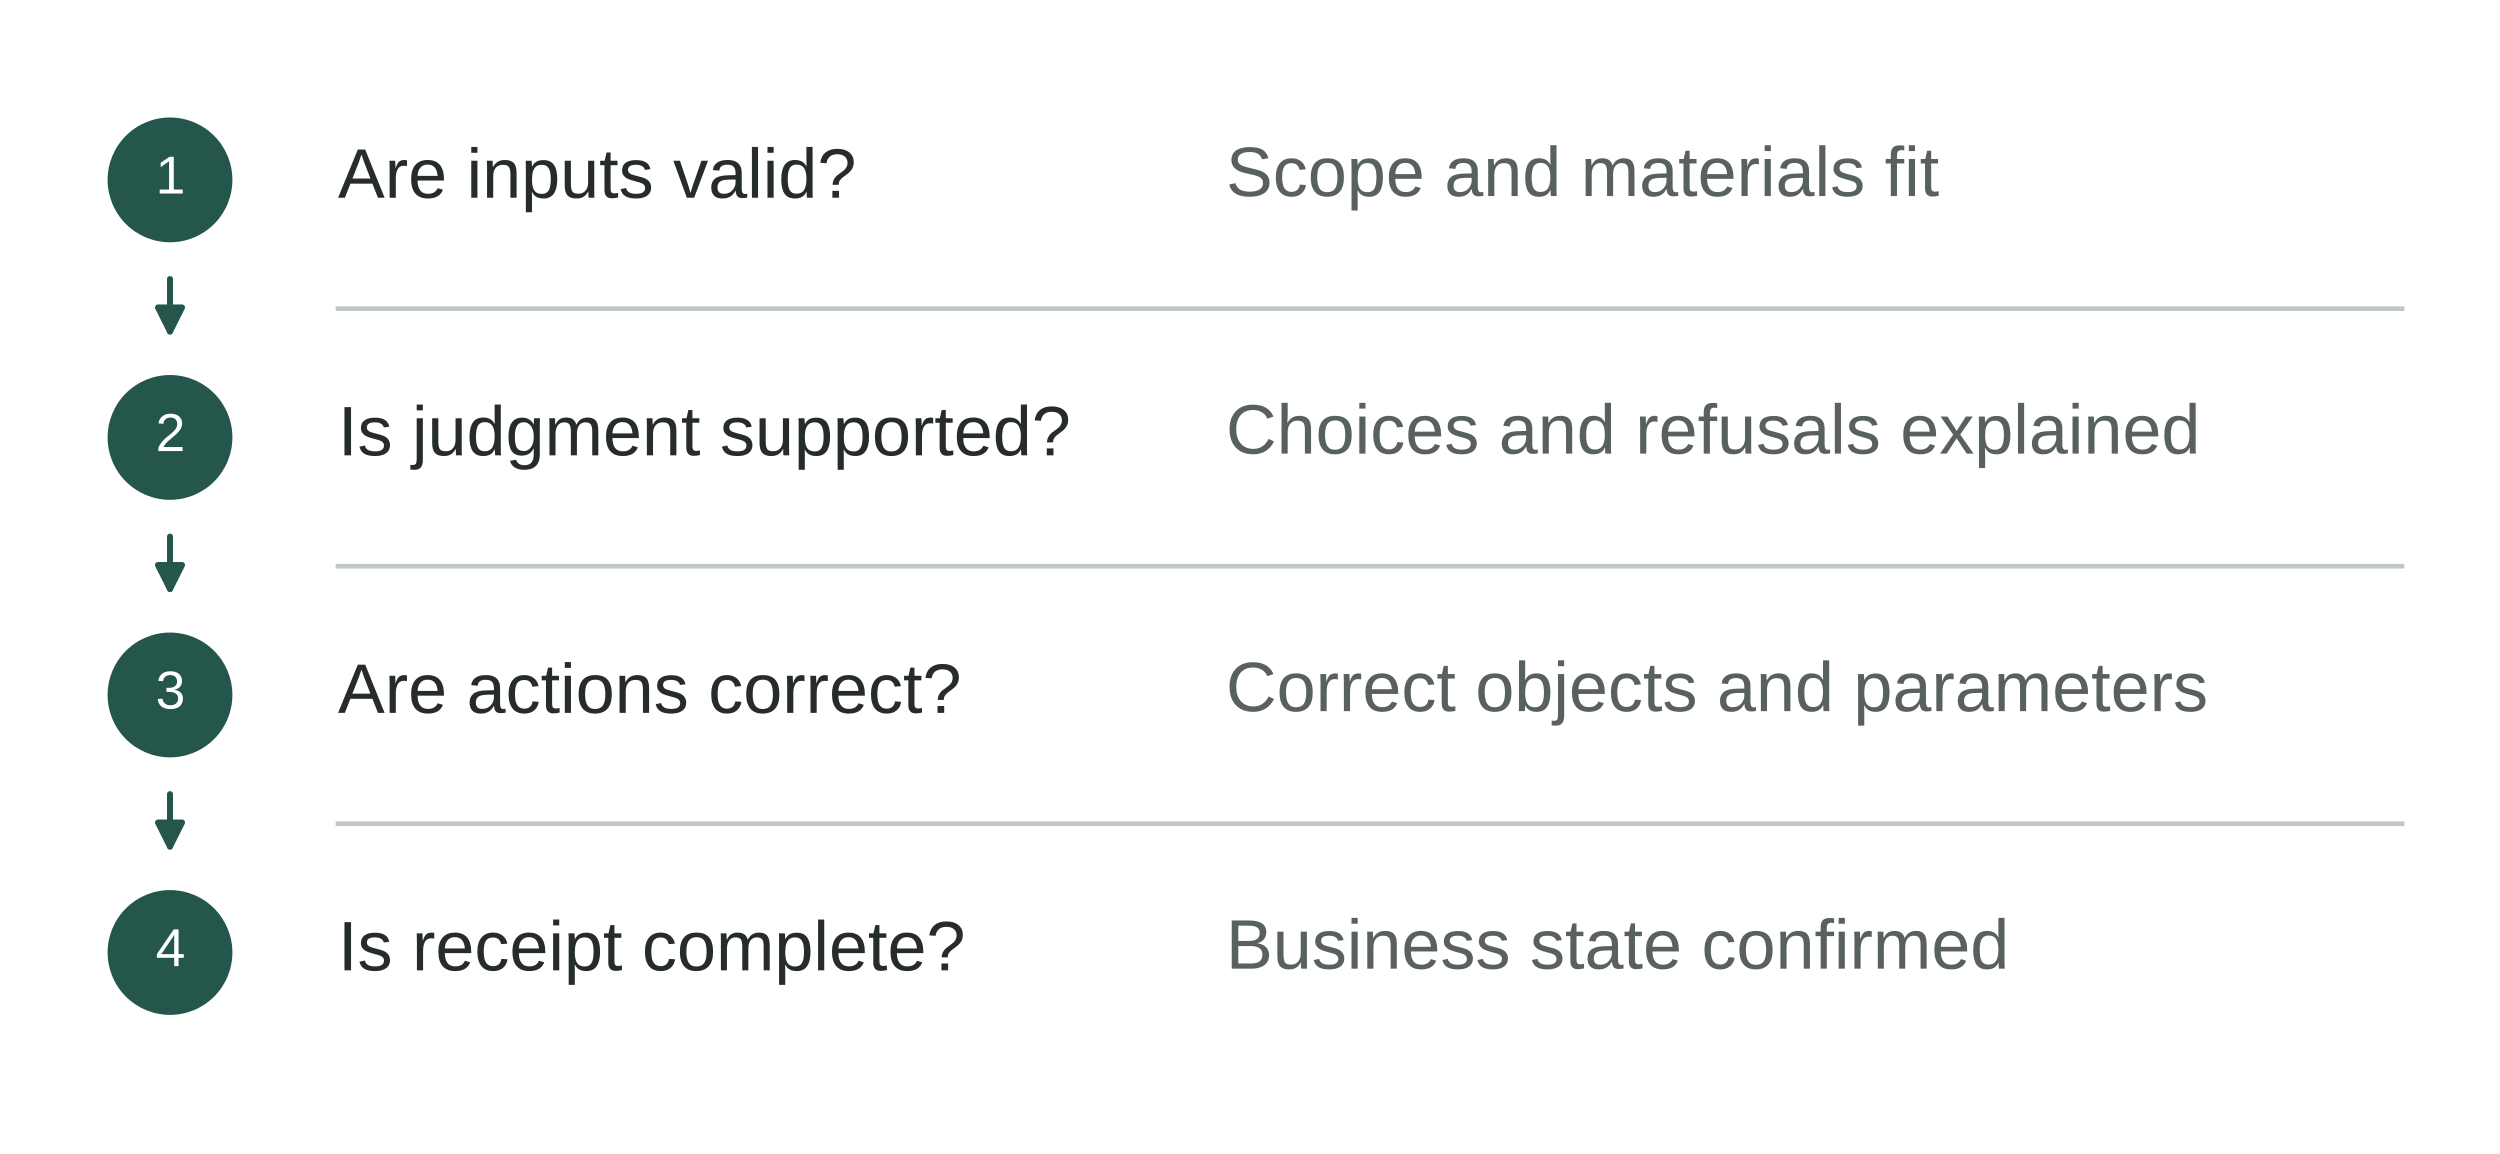
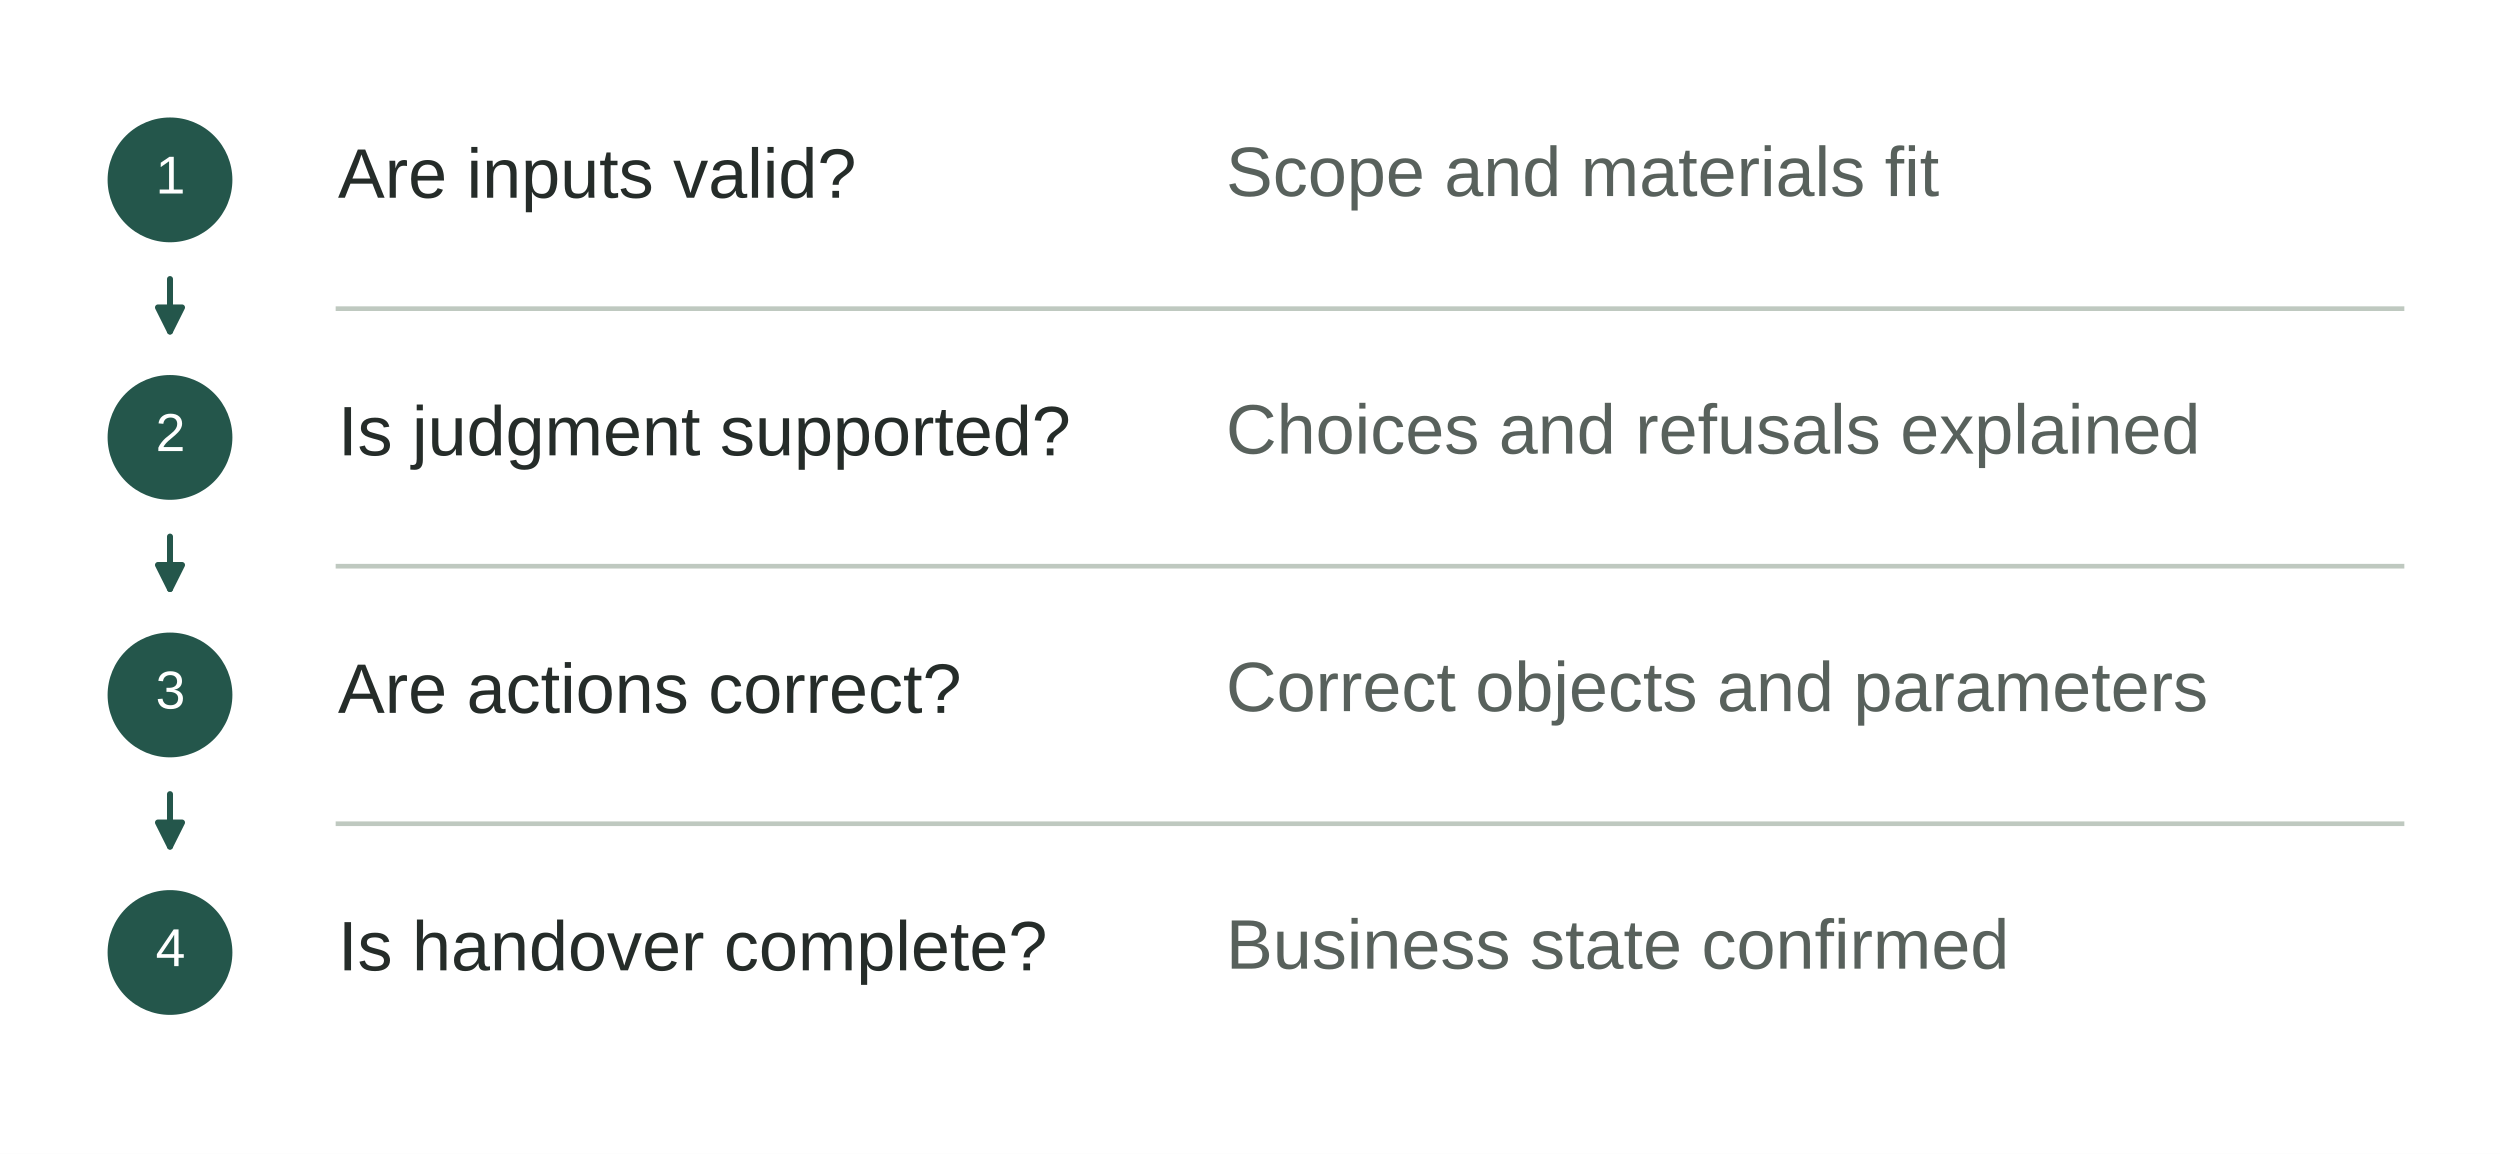
<svg xmlns="http://www.w3.org/2000/svg" width="374.4pt" height="172.8pt" viewBox="0 0 374.4 172.8" version="1.1">
  <defs>
    <style type="text/css">*{stroke-linejoin: round; stroke-linecap: round}</style>
  </defs>
  <g id="figure_1">
    <g id="patch_1">
      <path d="M 0 172.8  L 374.4 172.8  L 374.4 0  L 0 0  z " style="fill: #ffffff" />
    </g>
    <g id="axes_1">
      <g id="patch_2">
        <path d="M 25.459 36.285  C 27.938 36.285 30.315 35.3 32.067 33.547  C 33.82 31.795 34.804 29.418 34.804 26.94  C 34.804 24.461 33.82 22.084 32.067 20.332  C 30.315 18.579 27.938 17.594 25.459 17.594  C 22.981 17.594 20.604 18.579 18.851 20.332  C 17.099 22.084 16.114 24.461 16.114 26.94  C 16.114 29.418 17.099 31.795 18.851 33.547  C 20.604 35.3 22.981 36.285 25.459 36.285  z " clip-path="url(#p81859eca4f)" style="fill: #24564b" />
      </g>
      <g id="line2d_1">
        <path d="M 50.619 46.224  L 359.724 46.224  " clip-path="url(#p81859eca4f)" style="fill: none; stroke: #bfc9c0; stroke-width: 0.7; stroke-linecap: square" />
      </g>
      <g id="patch_3">
        <path d="M 25.459 74.854  C 27.938 74.854 30.315 73.869 32.067 72.116  C 33.82 70.364 34.804 67.987 34.804 65.508  C 34.804 63.03 33.82 60.653 32.067 58.901  C 30.315 57.148 27.938 56.163 25.459 56.163  C 22.981 56.163 20.604 57.148 18.851 58.901  C 17.099 60.653 16.114 63.03 16.114 65.508  C 16.114 67.987 17.099 70.364 18.851 72.116  C 20.604 73.869 22.981 74.854 25.459 74.854  z " clip-path="url(#p81859eca4f)" style="fill: #24564b" />
      </g>
      <g id="line2d_2">
        <path d="M 50.619 84.793  L 359.724 84.793  " clip-path="url(#p81859eca4f)" style="fill: none; stroke: #bfc9c0; stroke-width: 0.7; stroke-linecap: square" />
      </g>
      <g id="patch_4">
        <path d="M 25.459 113.422  C 27.938 113.422 30.315 112.438 32.067 110.685  C 33.82 108.933 34.804 106.556 34.804 104.077  C 34.804 101.599 33.82 99.222 32.067 97.47  C 30.315 95.717 27.938 94.732 25.459 94.732  C 22.981 94.732 20.604 95.717 18.851 97.47  C 17.099 99.222 16.114 101.599 16.114 104.077  C 16.114 106.556 17.099 108.933 18.851 110.685  C 20.604 112.438 22.981 113.422 25.459 113.422  z " clip-path="url(#p81859eca4f)" style="fill: #24564b" />
      </g>
      <g id="line2d_3">
        <path d="M 50.619 123.362  L 359.724 123.362  " clip-path="url(#p81859eca4f)" style="fill: none; stroke: #bfc9c0; stroke-width: 0.7; stroke-linecap: square" />
      </g>
      <g id="patch_5">
        <path d="M 25.459 151.991  C 27.938 151.991 30.315 151.007 32.067 149.254  C 33.82 147.502 34.804 145.125 34.804 142.646  C 34.804 140.168 33.82 137.791 32.067 136.038  C 30.315 134.286 27.938 133.301 25.459 133.301  C 22.981 133.301 20.604 134.286 18.851 136.038  C 17.099 137.791 16.114 140.168 16.114 142.646  C 16.114 145.125 17.099 147.502 18.851 149.254  C 20.604 151.007 22.981 151.991 25.459 151.991  z " clip-path="url(#p81859eca4f)" style="fill: #24564b" />
      </g>
      <g id="patch_6">
        <path d="M 25.459 41.795  Q 25.459 46.223 25.459 49.645  " clip-path="url(#p81859eca4f)" style="fill: none; stroke: #24564b; stroke-width: 0.9; stroke-linecap: round" />
        <path d="M 27.259 46.045  L 25.459 49.645  L 23.659 46.045  z " clip-path="url(#p81859eca4f)" style="fill: #24564b; stroke: #24564b; stroke-width: 0.9; stroke-linecap: round" />
      </g>
      <g id="patch_7">
        <path d="M 25.459 80.364  Q 25.459 84.792 25.459 88.214  " clip-path="url(#p81859eca4f)" style="fill: none; stroke: #24564b; stroke-width: 0.9; stroke-linecap: round" />
        <path d="M 27.259 84.614  L 25.459 88.214  L 23.659 84.614  z " clip-path="url(#p81859eca4f)" style="fill: #24564b; stroke: #24564b; stroke-width: 0.9; stroke-linecap: round" />
      </g>
      <g id="patch_8">
        <path d="M 25.459 118.933  Q 25.459 123.361 25.459 126.783  " clip-path="url(#p81859eca4f)" style="fill: none; stroke: #24564b; stroke-width: 0.9; stroke-linecap: round" />
        <path d="M 27.259 123.183  L 25.459 126.783  L 23.659 123.183  z " clip-path="url(#p81859eca4f)" style="fill: #24564b; stroke: #24564b; stroke-width: 0.9; stroke-linecap: round" />
      </g>
      <g id="text_1">
        <text x="23.303" y="28.980" fill="#ffffff" font-family="Arial, DejaVu Sans, sans-serif" font-size="8" text-anchor="start">
          <tspan x="23.303" dy="0">1</tspan>
        </text>
      </g>
      <g id="text_2">
        <text x="50.619" y="29.617" fill="#252c29" font-family="Arial, DejaVu Sans, sans-serif" font-size="10.5" text-anchor="start">
          <tspan x="50.619" dy="0">Are inputs valid?</tspan>
        </text>
      </g>
      <g id="text_3">
        <text x="183.606" y="29.362" fill="#58615c" font-family="Arial, DejaVu Sans, sans-serif" font-size="10.5" text-anchor="start">
          <tspan x="183.606" dy="0">Scope and materials fit</tspan>
        </text>
      </g>
      <g id="text_4">
        <text x="23.303" y="67.548" fill="#ffffff" font-family="Arial, DejaVu Sans, sans-serif" font-size="8" text-anchor="start">
          <tspan x="23.303" dy="0">2</tspan>
        </text>
      </g>
      <g id="text_5">
        <text x="50.619" y="68.186" fill="#252c29" font-family="Arial, DejaVu Sans, sans-serif" font-size="10.5" text-anchor="start">
          <tspan x="50.619" dy="0">Is judgment supported?</tspan>
        </text>
      </g>
      <g id="text_6">
        <text x="183.606" y="67.931" fill="#58615c" font-family="Arial, DejaVu Sans, sans-serif" font-size="10.5" text-anchor="start">
          <tspan x="183.606" dy="0">Choices and refusals explained</tspan>
        </text>
      </g>
      <g id="text_7">
        <text x="23.303" y="106.117" fill="#ffffff" font-family="Arial, DejaVu Sans, sans-serif" font-size="8" text-anchor="start">
          <tspan x="23.303" dy="0">3</tspan>
        </text>
      </g>
      <g id="text_8">
        <text x="50.619" y="106.755" fill="#252c29" font-family="Arial, DejaVu Sans, sans-serif" font-size="10.5" text-anchor="start">
          <tspan x="50.619" dy="0">Are actions correct?</tspan>
        </text>
      </g>
      <g id="text_9">
        <text x="183.606" y="106.500" fill="#58615c" font-family="Arial, DejaVu Sans, sans-serif" font-size="10.5" text-anchor="start">
          <tspan x="183.606" dy="0">Correct objects and parameters</tspan>
        </text>
      </g>
      <g id="text_10">
        <text x="23.303" y="144.686" fill="#ffffff" font-family="Arial, DejaVu Sans, sans-serif" font-size="8" text-anchor="start">
          <tspan x="23.303" dy="0">4</tspan>
        </text>
      </g>
      <g id="text_11">
        <text x="50.619" y="145.324" fill="#252c29" font-family="Arial, DejaVu Sans, sans-serif" font-size="10.5" text-anchor="start">
-           <tspan x="50.619" dy="0">Is receipt complete?</tspan>
+           <tspan x="50.619" dy="0">Is handover complete?</tspan>
        </text>
      </g>
      <g id="text_12">
        <text x="183.606" y="145.069" fill="#58615c" font-family="Arial, DejaVu Sans, sans-serif" font-size="10.5" text-anchor="start">
          <tspan x="183.606" dy="0">Business state confirmed</tspan>
        </text>
      </g>
    </g>
  </g>
  <defs>
    <clipPath id="p81859eca4f">
      <rect x="7.488" y="6.048" width="359.424" height="160.704" />
    </clipPath>
  </defs>
</svg>
